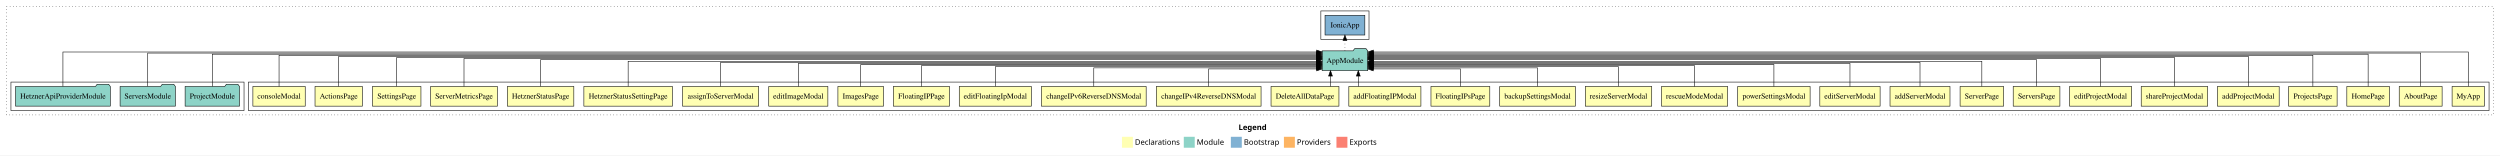
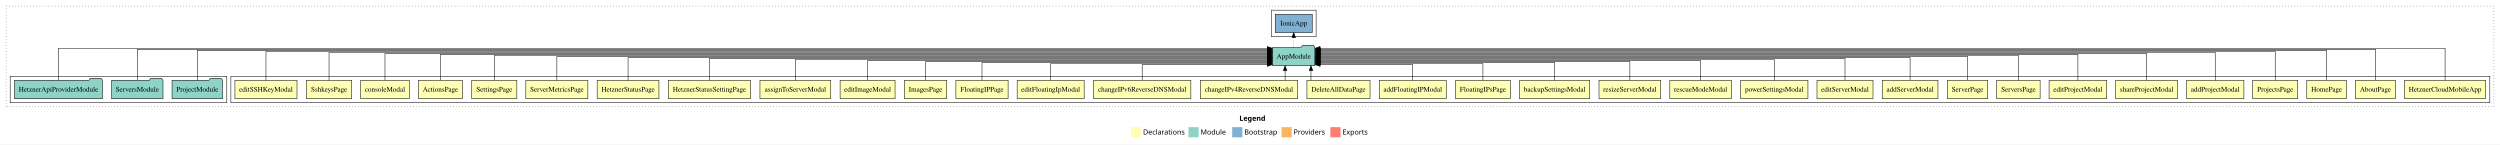
- <svg xmlns="http://www.w3.org/2000/svg" width="4569pt" height="284pt" viewBox="0.00 0.00 4569.00 284.00">
+ <svg xmlns="http://www.w3.org/2000/svg" width="4916pt" height="284pt" viewBox="0.00 0.00 4916.00 284.00">
  <g id="graph0" class="graph" transform="scale(1 1) rotate(0) translate(4 280)">
-     <polygon fill="#ffffff" stroke="transparent" points="-4,4 -4,-280 4565,-280 4565,4 -4,4" />
-     <text text-anchor="start" x="2259.509" y="-42.4" font-family="sans-serif" font-weight="bold" font-size="14.00" fill="#000000">Legend</text>
-     <polygon fill="#ffffb3" stroke="transparent" points="2046.5,-10 2046.5,-30 2066.5,-30 2066.5,-10 2046.5,-10" />
-     <text text-anchor="start" x="2070.129" y="-15.4" font-family="sans-serif" font-size="14.00" fill="#000000">  Declarations</text>
-     <polygon fill="#8dd3c7" stroke="transparent" points="2159.5,-10 2159.5,-30 2179.5,-30 2179.5,-10 2159.5,-10" />
-     <text text-anchor="start" x="2183.225" y="-15.4" font-family="sans-serif" font-size="14.00" fill="#000000">  Module</text>
-     <polygon fill="#80b1d3" stroke="transparent" points="2245.5,-10 2245.5,-30 2265.5,-30 2265.5,-10 2245.5,-10" />
-     <text text-anchor="start" x="2269.281" y="-15.4" font-family="sans-serif" font-size="14.00" fill="#000000">  Bootstrap</text>
-     <polygon fill="#fdb462" stroke="transparent" points="2342.5,-10 2342.5,-30 2362.5,-30 2362.5,-10 2342.5,-10" />
-     <text text-anchor="start" x="2366.173" y="-15.4" font-family="sans-serif" font-size="14.00" fill="#000000">  Providers</text>
-     <polygon fill="#fb8072" stroke="transparent" points="2438.5,-10 2438.5,-30 2458.5,-30 2458.5,-10 2438.5,-10" />
-     <text text-anchor="start" x="2462.226" y="-15.4" font-family="sans-serif" font-size="14.00" fill="#000000">  Exports</text>
+     <polygon fill="#ffffff" stroke="transparent" points="-4,4 -4,-280 4912,-280 4912,4 -4,4" />
+     <text text-anchor="start" x="2433.009" y="-42.4" font-family="sans-serif" font-weight="bold" font-size="14.00" fill="#000000">Legend</text>
+     <polygon fill="#ffffb3" stroke="transparent" points="2220,-10 2220,-30 2240,-30 2240,-10 2220,-10" />
+     <text text-anchor="start" x="2243.629" y="-15.4" font-family="sans-serif" font-size="14.00" fill="#000000">  Declarations</text>
+     <polygon fill="#8dd3c7" stroke="transparent" points="2333,-10 2333,-30 2353,-30 2353,-10 2333,-10" />
+     <text text-anchor="start" x="2356.725" y="-15.4" font-family="sans-serif" font-size="14.00" fill="#000000">  Module</text>
+     <polygon fill="#80b1d3" stroke="transparent" points="2419,-10 2419,-30 2439,-30 2439,-10 2419,-10" />
+     <text text-anchor="start" x="2442.781" y="-15.4" font-family="sans-serif" font-size="14.00" fill="#000000">  Bootstrap</text>
+     <polygon fill="#fdb462" stroke="transparent" points="2516,-10 2516,-30 2536,-30 2536,-10 2516,-10" />
+     <text text-anchor="start" x="2539.673" y="-15.4" font-family="sans-serif" font-size="14.00" fill="#000000">  Providers</text>
+     <polygon fill="#fb8072" stroke="transparent" points="2612,-10 2612,-30 2632,-30 2632,-10 2612,-10" />
+     <text text-anchor="start" x="2635.726" y="-15.4" font-family="sans-serif" font-size="14.00" fill="#000000">  Exports</text>
    <g id="clust1" class="cluster">
-       <polygon fill="none" stroke="#000000" stroke-dasharray="1,5" points="8,-70 8,-268 4553,-268 4553,-70 8,-70" />
+       <polygon fill="none" stroke="#000000" stroke-dasharray="1,5" points="8,-70 8,-268 4900,-268 4900,-70 8,-70" />
    </g>
    <g id="clust2" class="cluster">
-       <polygon fill="none" stroke="#000000" points="450,-78 450,-130 4545,-130 4545,-78 450,-78" />
-     </g>
-     <g id="clust34" class="cluster">
+       <polygon fill="none" stroke="#000000" points="450,-78 450,-130 4892,-130 4892,-78 450,-78" />
+     </g>
+     <g id="clust36" class="cluster">
      <polygon fill="none" stroke="#000000" points="16,-78 16,-130 442,-130 442,-78 16,-78" />
    </g>
-     <g id="clust36" class="cluster">
-       <polygon fill="none" stroke="#000000" points="2410,-208 2410,-260 2498,-260 2498,-208 2410,-208" />
+     <g id="clust38" class="cluster">
+       <polygon fill="none" stroke="#000000" points="2496,-208 2496,-260 2584,-260 2584,-208 2496,-208" />
    </g>
    <g id="node1" class="node">
-       <polygon fill="#ffffb3" stroke="#000000" points="4536.553,-122 4477.447,-122 4477.447,-86 4536.553,-86 4536.553,-122" />
-       <text text-anchor="middle" x="4507" y="-99.8" font-family="Times,serif" font-size="14.00" fill="#000000">MyApp</text>
+       <polygon fill="#ffffb3" stroke="#000000" points="4883.576,-122 4724.424,-122 4724.424,-86 4883.576,-86 4883.576,-122" />
+       <text text-anchor="middle" x="4804" y="-99.8" font-family="Times,serif" font-size="14.00" fill="#000000">HetznerCloudMobileApp</text>
+     </g>
+     <g id="node34" class="node">
+       <polygon fill="#8dd3c7" stroke="#000000" points="2581.657,-187 2578.657,-191 2557.657,-191 2554.657,-187 2498.343,-187 2498.343,-151 2581.657,-151 2581.657,-187" />
+       <text text-anchor="middle" x="2540" y="-164.8" font-family="Times,serif" font-size="14.00" fill="#000000">AppModule</text>
+     </g>
+     <g id="edge1" class="edge">
+       <path fill="none" stroke="#000000" d="M4804,-122.38C4804,-146.279 4804,-185 4804,-185 4804,-185 2591.719,-185 2591.719,-185" />
+       <polygon fill="#000000" stroke="#000000" points="2591.719,-181.5 2581.719,-185 2591.718,-188.5 2591.719,-181.5" />
+     </g>
+     <g id="node2" class="node">
+       <polygon fill="#ffffb3" stroke="#000000" points="4706.209,-122 4627.791,-122 4627.791,-86 4706.209,-86 4706.209,-122" />
+       <text text-anchor="middle" x="4667" y="-99.8" font-family="Times,serif" font-size="14.00" fill="#000000">AboutPage</text>
+     </g>
+     <g id="edge2" class="edge">
+       <path fill="none" stroke="#000000" d="M4667,-122.323C4667,-145.66 4667,-183 4667,-183 4667,-183 2592.01,-183 2592.01,-183" />
+       <polygon fill="#000000" stroke="#000000" points="2592.01,-179.5 2582.01,-183 2592.01,-186.5 2592.01,-179.5" />
+     </g>
+     <g id="node3" class="node">
+       <polygon fill="#ffffb3" stroke="#000000" points="4609.925,-122 4532.075,-122 4532.075,-86 4609.925,-86 4609.925,-122" />
+       <text text-anchor="middle" x="4571" y="-99.8" font-family="Times,serif" font-size="14.00" fill="#000000">HomePage</text>
+     </g>
+     <g id="edge3" class="edge">
+       <path fill="none" stroke="#000000" d="M4571,-122.248C4571,-145.018 4571,-181 4571,-181 4571,-181 2591.954,-181 2591.954,-181" />
+       <polygon fill="#000000" stroke="#000000" points="2591.954,-177.5 2581.954,-181 2591.954,-184.5 2591.954,-177.5" />
+     </g>
+     <g id="node4" class="node">
+       <polygon fill="#ffffb3" stroke="#000000" points="4514.31,-122 4425.69,-122 4425.69,-86 4514.31,-86 4514.31,-122" />
+       <text text-anchor="middle" x="4470" y="-99.8" font-family="Times,serif" font-size="14.00" fill="#000000">ProjectsPage</text>
+     </g>
+     <g id="edge4" class="edge">
+       <path fill="none" stroke="#000000" d="M4470,-122.155C4470,-144.352 4470,-179 4470,-179 4470,-179 2592.106,-179 2592.106,-179" />
+       <polygon fill="#000000" stroke="#000000" points="2592.106,-175.5 2582.106,-179 2592.106,-182.5 2592.106,-175.5" />
+     </g>
+     <g id="node5" class="node">
+       <polygon fill="#ffffb3" stroke="#000000" points="4408.419,-122 4295.581,-122 4295.581,-86 4408.419,-86 4408.419,-122" />
+       <text text-anchor="middle" x="4352" y="-99.8" font-family="Times,serif" font-size="14.00" fill="#000000">addProjectModal</text>
+     </g>
+     <g id="edge5" class="edge">
+       <path fill="none" stroke="#000000" d="M4352,-122.045C4352,-143.662 4352,-177 4352,-177 4352,-177 2591.686,-177 2591.686,-177" />
+       <polygon fill="#000000" stroke="#000000" points="2591.686,-173.5 2581.686,-177 2591.686,-180.5 2591.686,-173.5" />
+     </g>
+     <g id="node6" class="node">
+       <polygon fill="#ffffb3" stroke="#000000" points="4277.738,-122 4156.262,-122 4156.262,-86 4277.738,-86 4277.738,-122" />
+       <text text-anchor="middle" x="4217" y="-99.8" font-family="Times,serif" font-size="14.00" fill="#000000">shareProjectModal</text>
+     </g>
+     <g id="edge6" class="edge">
+       <path fill="none" stroke="#000000" d="M4217,-122.284C4217,-143.321 4217,-175 4217,-175 4217,-175 2591.873,-175 2591.873,-175" />
+       <polygon fill="#000000" stroke="#000000" points="2591.873,-171.5 2581.873,-175 2591.872,-178.5 2591.873,-171.5" />
+     </g>
+     <g id="node7" class="node">
+       <polygon fill="#ffffb3" stroke="#000000" points="4138.699,-122 4025.301,-122 4025.301,-86 4138.699,-86 4138.699,-122" />
+       <text text-anchor="middle" x="4082" y="-99.8" font-family="Times,serif" font-size="14.00" fill="#000000">editProjectModal</text>
+     </g>
+     <g id="edge7" class="edge">
+       <path fill="none" stroke="#000000" d="M4082,-122.129C4082,-142.572 4082,-173 4082,-173 4082,-173 2592.044,-173 2592.044,-173" />
+       <polygon fill="#000000" stroke="#000000" points="2592.044,-169.5 2582.044,-173 2592.044,-176.5 2592.044,-169.5" />
+     </g>
+     <g id="node8" class="node">
+       <polygon fill="#ffffb3" stroke="#000000" points="4007.69,-122 3922.31,-122 3922.31,-86 4007.69,-86 4007.69,-122" />
+       <text text-anchor="middle" x="3965" y="-99.8" font-family="Times,serif" font-size="14.00" fill="#000000">ServersPage</text>
+     </g>
+     <g id="edge8" class="edge">
+       <path fill="none" stroke="#000000" d="M3965,-122.308C3965,-142.145 3965,-171 3965,-171 3965,-171 2591.876,-171 2591.876,-171" />
+       <polygon fill="#000000" stroke="#000000" points="2591.876,-167.5 2581.876,-171 2591.876,-174.5 2591.876,-167.5" />
+     </g>
+     <g id="node9" class="node">
+       <polygon fill="#ffffb3" stroke="#000000" points="3904.745,-122 3825.255,-122 3825.255,-86 3904.745,-86 3904.745,-122" />
+       <text text-anchor="middle" x="3865" y="-99.8" font-family="Times,serif" font-size="14.00" fill="#000000">ServerPage</text>
+     </g>
+     <g id="edge9" class="edge">
+       <path fill="none" stroke="#000000" d="M3865,-122.106C3865,-141.339 3865,-169 3865,-169 3865,-169 2591.843,-169 2591.843,-169" />
+       <polygon fill="#000000" stroke="#000000" points="2591.843,-165.5 2581.843,-169 2591.843,-172.5 2591.843,-165.5" />
+     </g>
+     <g id="node10" class="node">
+       <polygon fill="#ffffb3" stroke="#000000" points="3806.798,-122 3697.202,-122 3697.202,-86 3806.798,-86 3806.798,-122" />
+       <text text-anchor="middle" x="3752" y="-99.8" font-family="Times,serif" font-size="14.00" fill="#000000">addServerModal</text>
+     </g>
+     <g id="edge10" class="edge">
+       <path fill="none" stroke="#000000" d="M3752,-122.222C3752,-140.828 3752,-167 3752,-167 3752,-167 2591.72,-167 2591.72,-167" />
+       <polygon fill="#000000" stroke="#000000" points="2591.72,-163.5 2581.72,-167 2591.72,-170.5 2591.72,-163.5" />
+     </g>
+     <g id="node11" class="node">
+       <polygon fill="#ffffb3" stroke="#000000" points="3679.079,-122 3568.921,-122 3568.921,-86 3679.079,-86 3679.079,-122" />
+       <text text-anchor="middle" x="3624" y="-99.8" font-family="Times,serif" font-size="14.00" fill="#000000">editServerModal</text>
+     </g>
+     <g id="edge11" class="edge">
+       <path fill="none" stroke="#000000" d="M3624,-122.302C3624,-140.27 3624,-165 3624,-165 3624,-165 2591.83,-165 2591.83,-165" />
+       <polygon fill="#000000" stroke="#000000" points="2591.83,-161.5 2581.83,-165 2591.83,-168.5 2591.83,-161.5" />
+     </g>
+     <g id="node12" class="node">
+       <polygon fill="#ffffb3" stroke="#000000" points="3551.146,-122 3418.854,-122 3418.854,-86 3551.146,-86 3551.146,-122" />
+       <text text-anchor="middle" x="3485" y="-99.8" font-family="Times,serif" font-size="14.00" fill="#000000">powerSettingsModal</text>
+     </g>
+     <g id="edge12" class="edge">
+       <path fill="none" stroke="#000000" d="M3485,-122.022C3485,-139.373 3485,-163 3485,-163 3485,-163 2591.825,-163 2591.825,-163" />
+       <polygon fill="#000000" stroke="#000000" points="2591.825,-159.5 2581.825,-163 2591.825,-166.5 2591.825,-159.5" />
+     </g>
+     <g id="node13" class="node">
+       <polygon fill="#ffffb3" stroke="#000000" points="3400.458,-122 3279.542,-122 3279.542,-86 3400.458,-86 3400.458,-122" />
+       <text text-anchor="middle" x="3340" y="-99.8" font-family="Times,serif" font-size="14.00" fill="#000000">rescueModeModal</text>
+     </g>
+     <g id="edge13" class="edge">
+       <path fill="none" stroke="#000000" d="M3340,-122.035C3340,-138.734 3340,-161 3340,-161 3340,-161 2591.885,-161 2591.885,-161" />
+       <polygon fill="#000000" stroke="#000000" points="2591.885,-157.5 2581.885,-161 2591.885,-164.5 2591.885,-157.5" />
+     </g>
+     <g id="node14" class="node">
+       <polygon fill="#ffffb3" stroke="#000000" points="3261.723,-122 3140.277,-122 3140.277,-86 3261.723,-86 3261.723,-122" />
+       <text text-anchor="middle" x="3201" y="-99.8" font-family="Times,serif" font-size="14.00" fill="#000000">resizeServerModal</text>
+     </g>
+     <g id="edge14" class="edge">
+       <path fill="none" stroke="#000000" d="M3201,-122.009C3201,-138.049 3201,-159 3201,-159 3201,-159 2591.85,-159 2591.85,-159" />
+       <polygon fill="#000000" stroke="#000000" points="2591.85,-155.5 2581.85,-159 2591.85,-162.5 2591.85,-155.5" />
+     </g>
+     <g id="node15" class="node">
+       <polygon fill="#ffffb3" stroke="#000000" points="3122.093,-122 2983.907,-122 2983.907,-86 3122.093,-86 3122.093,-122" />
+       <text text-anchor="middle" x="3053" y="-99.8" font-family="Times,serif" font-size="14.00" fill="#000000">backupSettingsModal</text>
+     </g>
+     <g id="edge15" class="edge">
+       <path fill="none" stroke="#000000" d="M3053,-122.24C3053,-137.571 3053,-157 3053,-157 3053,-157 2591.981,-157 2591.981,-157" />
+       <polygon fill="#000000" stroke="#000000" points="2591.981,-153.5 2581.981,-157 2591.981,-160.5 2591.981,-153.5" />
+     </g>
+     <g id="node16" class="node">
+       <polygon fill="#ffffb3" stroke="#000000" points="2965.769,-122 2858.231,-122 2858.231,-86 2965.769,-86 2965.769,-122" />
+       <text text-anchor="middle" x="2912" y="-99.8" font-family="Times,serif" font-size="14.00" fill="#000000">FloatingIPsPage</text>
+     </g>
+     <g id="edge16" class="edge">
+       <path fill="none" stroke="#000000" d="M2912,-122.124C2912,-136.783 2912,-155 2912,-155 2912,-155 2591.95,-155 2591.95,-155" />
+       <polygon fill="#000000" stroke="#000000" points="2591.95,-151.5 2581.95,-155 2591.95,-158.5 2591.95,-151.5" />
+     </g>
+     <g id="node17" class="node">
+       <polygon fill="#ffffb3" stroke="#000000" points="2839.877,-122 2708.123,-122 2708.123,-86 2839.877,-86 2839.877,-122" />
+       <text text-anchor="middle" x="2774" y="-99.8" font-family="Times,serif" font-size="14.00" fill="#000000">addFloatingIPModal</text>
+     </g>
+     <g id="edge17" class="edge">
+       <path fill="none" stroke="#000000" d="M2774,-122.246C2774,-136.177 2774,-153 2774,-153 2774,-153 2591.834,-153 2591.834,-153" />
+       <polygon fill="#000000" stroke="#000000" points="2591.834,-149.5 2581.834,-153 2591.834,-156.5 2591.834,-149.5" />
+     </g>
+     <g id="node18" class="node">
+       <polygon fill="#ffffb3" stroke="#000000" points="2690.058,-122 2565.942,-122 2565.942,-86 2690.058,-86 2690.058,-122" />
+       <text text-anchor="middle" x="2628" y="-99.8" font-family="Times,serif" font-size="14.00" fill="#000000">DeleteAllDataPage</text>
+     </g>
+     <g id="edge18" class="edge">
+       <path fill="none" stroke="#000000" d="M2573.9,-122.106C2573.9,-122.106 2573.9,-140.991 2573.9,-140.991" />
+       <polygon fill="#000000" stroke="#000000" points="2570.4,-140.991 2573.9,-150.991 2577.4,-140.991 2570.4,-140.991" />
+     </g>
+     <g id="node19" class="node">
+       <polygon fill="#ffffb3" stroke="#000000" points="2547.718,-122 2356.282,-122 2356.282,-86 2547.718,-86 2547.718,-122" />
+       <text text-anchor="middle" x="2452" y="-99.8" font-family="Times,serif" font-size="14.00" fill="#000000">changeIPv4ReverseDNSModal</text>
+     </g>
+     <g id="edge19" class="edge">
+       <path fill="none" stroke="#000000" d="M2523.015,-122.106C2523.015,-122.106 2523.015,-140.991 2523.015,-140.991" />
+       <polygon fill="#000000" stroke="#000000" points="2519.515,-140.991 2523.015,-150.991 2526.515,-140.991 2519.515,-140.991" />
+     </g>
+     <g id="node20" class="node">
+       <polygon fill="#ffffb3" stroke="#000000" points="2337.718,-122 2146.282,-122 2146.282,-86 2337.718,-86 2337.718,-122" />
+       <text text-anchor="middle" x="2242" y="-99.8" font-family="Times,serif" font-size="14.00" fill="#000000">changeIPv6ReverseDNSModal</text>
+     </g>
+     <g id="edge20" class="edge">
+       <path fill="none" stroke="#000000" d="M2242,-122.246C2242,-136.177 2242,-153 2242,-153 2242,-153 2488.251,-153 2488.251,-153" />
+       <polygon fill="#000000" stroke="#000000" points="2488.251,-156.5 2498.251,-153 2488.251,-149.5 2488.251,-156.5" />
+     </g>
+     <g id="node21" class="node">
+       <polygon fill="#ffffb3" stroke="#000000" points="2127.875,-122 1996.125,-122 1996.125,-86 2127.875,-86 2127.875,-122" />
+       <text text-anchor="middle" x="2062" y="-99.8" font-family="Times,serif" font-size="14.00" fill="#000000">editFloatingIpModal</text>
+     </g>
+     <g id="edge21" class="edge">
+       <path fill="none" stroke="#000000" d="M2062,-122.124C2062,-136.783 2062,-155 2062,-155 2062,-155 2488,-155 2488,-155" />
+       <polygon fill="#000000" stroke="#000000" points="2488,-158.5 2498,-155 2488,-151.5 2488,-158.5" />
+     </g>
+     <g id="node22" class="node">
+       <polygon fill="#ffffb3" stroke="#000000" points="1978.324,-122 1875.676,-122 1875.676,-86 1978.324,-86 1978.324,-122" />
+       <text text-anchor="middle" x="1927" y="-99.8" font-family="Times,serif" font-size="14.00" fill="#000000">FloatingIPPage</text>
+     </g>
+     <g id="edge22" class="edge">
+       <path fill="none" stroke="#000000" d="M1927,-122.24C1927,-137.571 1927,-157 1927,-157 1927,-157 2487.866,-157 2487.866,-157" />
+       <polygon fill="#000000" stroke="#000000" points="2487.866,-160.5 2497.866,-157 2487.866,-153.5 2487.866,-160.5" />
+     </g>
+     <g id="node23" class="node">
+       <polygon fill="#ffffb3" stroke="#000000" points="1857.638,-122 1774.362,-122 1774.362,-86 1857.638,-86 1857.638,-122" />
+       <text text-anchor="middle" x="1816" y="-99.8" font-family="Times,serif" font-size="14.00" fill="#000000">ImagesPage</text>
+     </g>
+     <g id="edge23" class="edge">
+       <path fill="none" stroke="#000000" d="M1816,-122.009C1816,-138.049 1816,-159 1816,-159 1816,-159 2488.21,-159 2488.21,-159" />
+       <polygon fill="#000000" stroke="#000000" points="2488.21,-162.5 2498.21,-159 2488.21,-155.5 2488.21,-162.5" />
+     </g>
+     <g id="node24" class="node">
+       <polygon fill="#ffffb3" stroke="#000000" points="1756.027,-122 1647.973,-122 1647.973,-86 1756.027,-86 1756.027,-122" />
+       <text text-anchor="middle" x="1702" y="-99.8" font-family="Times,serif" font-size="14.00" fill="#000000">editImageModal</text>
+     </g>
+     <g id="edge24" class="edge">
+       <path fill="none" stroke="#000000" d="M1702,-122.035C1702,-138.734 1702,-161 1702,-161 1702,-161 2488.157,-161 2488.157,-161" />
+       <polygon fill="#000000" stroke="#000000" points="2488.157,-164.5 2498.157,-161 2488.157,-157.5 2488.157,-164.5" />
+     </g>
+     <g id="node25" class="node">
+       <polygon fill="#ffffb3" stroke="#000000" points="1629.63,-122 1490.37,-122 1490.37,-86 1629.63,-86 1629.63,-122" />
+       <text text-anchor="middle" x="1560" y="-99.8" font-family="Times,serif" font-size="14.00" fill="#000000">assignToServerModal</text>
+     </g>
+     <g id="edge25" class="edge">
+       <path fill="none" stroke="#000000" d="M1560,-122.022C1560,-139.373 1560,-163 1560,-163 1560,-163 2488.204,-163 2488.204,-163" />
+       <polygon fill="#000000" stroke="#000000" points="2488.204,-166.5 2498.204,-163 2488.204,-159.5 2488.204,-166.5" />
+     </g>
+     <g id="node26" class="node">
+       <polygon fill="#ffffb3" stroke="#000000" points="1471.906,-122 1310.094,-122 1310.094,-86 1471.906,-86 1471.906,-122" />
+       <text text-anchor="middle" x="1391" y="-99.8" font-family="Times,serif" font-size="14.00" fill="#000000">HetznerStatusSettingPage</text>
+     </g>
+     <g id="edge26" class="edge">
+       <path fill="none" stroke="#000000" d="M1391,-122.302C1391,-140.27 1391,-165 1391,-165 1391,-165 2488.086,-165 2488.086,-165" />
+       <polygon fill="#000000" stroke="#000000" points="2488.086,-168.5 2498.086,-165 2488.086,-161.5 2488.086,-168.5" />
+     </g>
+     <g id="node27" class="node">
+       <polygon fill="#ffffb3" stroke="#000000" points="1291.737,-122 1170.263,-122 1170.263,-86 1291.737,-86 1291.737,-122" />
+       <text text-anchor="middle" x="1231" y="-99.8" font-family="Times,serif" font-size="14.00" fill="#000000">HetznerStatusPage</text>
+     </g>
+     <g id="edge27" class="edge">
+       <path fill="none" stroke="#000000" d="M1231,-122.222C1231,-140.828 1231,-167 1231,-167 1231,-167 2488.297,-167 2488.297,-167" />
+       <polygon fill="#000000" stroke="#000000" points="2488.297,-170.5 2498.297,-167 2488.297,-163.5 2488.297,-170.5" />
+     </g>
+     <g id="node28" class="node">
+       <polygon fill="#ffffb3" stroke="#000000" points="1152.006,-122 1029.994,-122 1029.994,-86 1152.006,-86 1152.006,-122" />
+       <text text-anchor="middle" x="1091" y="-99.8" font-family="Times,serif" font-size="14.00" fill="#000000">ServerMetricsPage</text>
+     </g>
+     <g id="edge28" class="edge">
+       <path fill="none" stroke="#000000" d="M1091,-122.106C1091,-141.339 1091,-169 1091,-169 1091,-169 2488.197,-169 2488.197,-169" />
+       <polygon fill="#000000" stroke="#000000" points="2488.197,-172.5 2498.197,-169 2488.197,-165.5 2488.197,-172.5" />
+     </g>
+     <g id="node29" class="node">
+       <polygon fill="#ffffb3" stroke="#000000" points="1012.326,-122 923.674,-122 923.674,-86 1012.326,-86 1012.326,-122" />
+       <text text-anchor="middle" x="968" y="-99.8" font-family="Times,serif" font-size="14.00" fill="#000000">SettingsPage</text>
+     </g>
+     <g id="edge29" class="edge">
+       <path fill="none" stroke="#000000" d="M968,-122.308C968,-142.145 968,-171 968,-171 968,-171 2487.953,-171 2487.953,-171" />
+       <polygon fill="#000000" stroke="#000000" points="2487.953,-174.5 2497.953,-171 2487.953,-167.5 2487.953,-174.5" />
+     </g>
+     <g id="node30" class="node">
+       <polygon fill="#ffffb3" stroke="#000000" points="905.259,-122 818.741,-122 818.741,-86 905.259,-86 905.259,-122" />
+       <text text-anchor="middle" x="862" y="-99.8" font-family="Times,serif" font-size="14.00" fill="#000000">ActionsPage</text>
+     </g>
+     <g id="edge30" class="edge">
+       <path fill="none" stroke="#000000" d="M862,-122.129C862,-142.572 862,-173 862,-173 862,-173 2488.102,-173 2488.102,-173" />
+       <polygon fill="#000000" stroke="#000000" points="2488.102,-176.5 2498.102,-173 2488.102,-169.5 2488.102,-176.5" />
+     </g>
+     <g id="node31" class="node">
+       <polygon fill="#ffffb3" stroke="#000000" points="800.815,-122 705.185,-122 705.185,-86 800.815,-86 800.815,-122" />
+       <text text-anchor="middle" x="753" y="-99.8" font-family="Times,serif" font-size="14.00" fill="#000000">consoleModal</text>
+     </g>
+     <g id="edge31" class="edge">
+       <path fill="none" stroke="#000000" d="M753,-122.284C753,-143.321 753,-175 753,-175 753,-175 2488.025,-175 2488.025,-175" />
+       <polygon fill="#000000" stroke="#000000" points="2488.025,-178.5 2498.025,-175 2488.025,-171.5 2488.025,-178.5" />
    </g>
    <g id="node32" class="node">
-       <polygon fill="#8dd3c7" stroke="#000000" points="2495.657,-187 2492.657,-191 2471.657,-191 2468.657,-187 2412.343,-187 2412.343,-151 2495.657,-151 2495.657,-187" />
-       <text text-anchor="middle" x="2454" y="-164.8" font-family="Times,serif" font-size="14.00" fill="#000000">AppModule</text>
-     </g>
-     <g id="edge1" class="edge">
-       <path fill="none" stroke="#000000" d="M4507,-122.38C4507,-146.279 4507,-185 4507,-185 4507,-185 2505.94,-185 2505.94,-185" />
-       <polygon fill="#000000" stroke="#000000" points="2505.94,-181.5 2495.94,-185 2505.94,-188.5 2505.94,-181.5" />
-     </g>
-     <g id="node2" class="node">
-       <polygon fill="#ffffb3" stroke="#000000" points="4459.209,-122 4380.791,-122 4380.791,-86 4459.209,-86 4459.209,-122" />
-       <text text-anchor="middle" x="4420" y="-99.8" font-family="Times,serif" font-size="14.00" fill="#000000">AboutPage</text>
-     </g>
-     <g id="edge2" class="edge">
-       <path fill="none" stroke="#000000" d="M4420,-122.323C4420,-145.66 4420,-183 4420,-183 4420,-183 2505.972,-183 2505.972,-183" />
-       <polygon fill="#000000" stroke="#000000" points="2505.972,-179.5 2495.972,-183 2505.972,-186.5 2505.972,-179.5" />
-     </g>
-     <g id="node3" class="node">
-       <polygon fill="#ffffb3" stroke="#000000" points="4362.925,-122 4285.075,-122 4285.075,-86 4362.925,-86 4362.925,-122" />
-       <text text-anchor="middle" x="4324" y="-99.8" font-family="Times,serif" font-size="14.00" fill="#000000">HomePage</text>
-     </g>
-     <g id="edge3" class="edge">
-       <path fill="none" stroke="#000000" d="M4324,-122.248C4324,-145.018 4324,-181 4324,-181 4324,-181 2505.68,-181 2505.68,-181" />
-       <polygon fill="#000000" stroke="#000000" points="2505.68,-177.5 2495.68,-181 2505.68,-184.5 2505.68,-177.5" />
-     </g>
-     <g id="node4" class="node">
-       <polygon fill="#ffffb3" stroke="#000000" points="4267.31,-122 4178.69,-122 4178.69,-86 4267.31,-86 4267.31,-122" />
-       <text text-anchor="middle" x="4223" y="-99.8" font-family="Times,serif" font-size="14.00" fill="#000000">ProjectsPage</text>
-     </g>
-     <g id="edge4" class="edge">
-       <path fill="none" stroke="#000000" d="M4223,-122.155C4223,-144.352 4223,-179 4223,-179 4223,-179 2505.983,-179 2505.983,-179" />
-       <polygon fill="#000000" stroke="#000000" points="2505.984,-175.5 2495.983,-179 2505.983,-182.5 2505.984,-175.5" />
-     </g>
-     <g id="node5" class="node">
-       <polygon fill="#ffffb3" stroke="#000000" points="4161.419,-122 4048.581,-122 4048.581,-86 4161.419,-86 4161.419,-122" />
-       <text text-anchor="middle" x="4105" y="-99.8" font-family="Times,serif" font-size="14.00" fill="#000000">addProjectModal</text>
-     </g>
-     <g id="edge5" class="edge">
-       <path fill="none" stroke="#000000" d="M4105,-122.045C4105,-143.662 4105,-177 4105,-177 4105,-177 2506.053,-177 2506.053,-177" />
-       <polygon fill="#000000" stroke="#000000" points="2506.053,-173.5 2496.053,-177 2506.053,-180.5 2506.053,-173.5" />
-     </g>
-     <g id="node6" class="node">
-       <polygon fill="#ffffb3" stroke="#000000" points="4030.738,-122 3909.262,-122 3909.262,-86 4030.738,-86 4030.738,-122" />
-       <text text-anchor="middle" x="3970" y="-99.8" font-family="Times,serif" font-size="14.00" fill="#000000">shareProjectModal</text>
-     </g>
-     <g id="edge6" class="edge">
-       <path fill="none" stroke="#000000" d="M3970,-122.284C3970,-143.321 3970,-175 3970,-175 3970,-175 2505.731,-175 2505.731,-175" />
-       <polygon fill="#000000" stroke="#000000" points="2505.731,-171.5 2495.731,-175 2505.731,-178.5 2505.731,-171.5" />
-     </g>
-     <g id="node7" class="node">
-       <polygon fill="#ffffb3" stroke="#000000" points="3891.699,-122 3778.301,-122 3778.301,-86 3891.699,-86 3891.699,-122" />
-       <text text-anchor="middle" x="3835" y="-99.8" font-family="Times,serif" font-size="14.00" fill="#000000">editProjectModal</text>
-     </g>
-     <g id="edge7" class="edge">
-       <path fill="none" stroke="#000000" d="M3835,-122.129C3835,-142.572 3835,-173 3835,-173 3835,-173 2505.707,-173 2505.707,-173" />
-       <polygon fill="#000000" stroke="#000000" points="2505.707,-169.5 2495.707,-173 2505.707,-176.5 2505.707,-169.5" />
-     </g>
-     <g id="node8" class="node">
-       <polygon fill="#ffffb3" stroke="#000000" points="3760.69,-122 3675.31,-122 3675.31,-86 3760.69,-86 3760.69,-122" />
-       <text text-anchor="middle" x="3718" y="-99.8" font-family="Times,serif" font-size="14.00" fill="#000000">ServersPage</text>
-     </g>
-     <g id="edge8" class="edge">
-       <path fill="none" stroke="#000000" d="M3718,-122.308C3718,-142.145 3718,-171 3718,-171 3718,-171 2505.695,-171 2505.695,-171" />
-       <polygon fill="#000000" stroke="#000000" points="2505.696,-167.5 2495.695,-171 2505.695,-174.5 2505.696,-167.5" />
-     </g>
-     <g id="node9" class="node">
-       <polygon fill="#ffffb3" stroke="#000000" points="3657.745,-122 3578.255,-122 3578.255,-86 3657.745,-86 3657.745,-122" />
-       <text text-anchor="middle" x="3618" y="-99.8" font-family="Times,serif" font-size="14.00" fill="#000000">ServerPage</text>
-     </g>
-     <g id="edge9" class="edge">
-       <path fill="none" stroke="#000000" d="M3618,-122.169C3618,-141.09 3618,-168 3618,-168 3618,-168 2505.771,-168 2505.771,-168" />
-       <polygon fill="#000000" stroke="#000000" points="2505.771,-164.5 2495.771,-168 2505.771,-171.5 2505.771,-164.5" />
-     </g>
-     <g id="node10" class="node">
-       <polygon fill="#ffffb3" stroke="#000000" points="3559.798,-122 3450.202,-122 3450.202,-86 3559.798,-86 3559.798,-122" />
-       <text text-anchor="middle" x="3505" y="-99.8" font-family="Times,serif" font-size="14.00" fill="#000000">addServerModal</text>
-     </g>
-     <g id="edge10" class="edge">
-       <path fill="none" stroke="#000000" d="M3505,-122.267C3505,-140.555 3505,-166 3505,-166 3505,-166 2505.849,-166 2505.849,-166" />
-       <polygon fill="#000000" stroke="#000000" points="2505.849,-162.5 2495.849,-166 2505.849,-169.5 2505.849,-162.5" />
-     </g>
-     <g id="node11" class="node">
-       <polygon fill="#ffffb3" stroke="#000000" points="3432.079,-122 3321.921,-122 3321.921,-86 3432.079,-86 3432.079,-122" />
-       <text text-anchor="middle" x="3377" y="-99.8" font-family="Times,serif" font-size="14.00" fill="#000000">editServerModal</text>
-     </g>
-     <g id="edge11" class="edge">
-       <path fill="none" stroke="#000000" d="M3377,-122.002C3377,-139.675 3377,-164 3377,-164 3377,-164 2505.755,-164 2505.755,-164" />
-       <polygon fill="#000000" stroke="#000000" points="2505.755,-160.5 2495.755,-164 2505.755,-167.5 2505.755,-160.5" />
-     </g>
-     <g id="node12" class="node">
-       <polygon fill="#ffffb3" stroke="#000000" points="3304.146,-122 3171.854,-122 3171.854,-86 3304.146,-86 3304.146,-122" />
-       <text text-anchor="middle" x="3238" y="-99.8" font-family="Times,serif" font-size="14.00" fill="#000000">powerSettingsModal</text>
-     </g>
-     <g id="edge12" class="edge">
-       <path fill="none" stroke="#000000" d="M3238,-122.034C3238,-139.06 3238,-162 3238,-162 3238,-162 2505.874,-162 2505.874,-162" />
-       <polygon fill="#000000" stroke="#000000" points="2505.874,-158.5 2495.874,-162 2505.874,-165.5 2505.874,-158.5" />
-     </g>
-     <g id="node13" class="node">
-       <polygon fill="#ffffb3" stroke="#000000" points="3153.458,-122 3032.542,-122 3032.542,-86 3153.458,-86 3153.458,-122" />
-       <text text-anchor="middle" x="3093" y="-99.8" font-family="Times,serif" font-size="14.00" fill="#000000">rescueModeModal</text>
-     </g>
-     <g id="edge13" class="edge">
-       <path fill="none" stroke="#000000" d="M3093,-122.027C3093,-138.398 3093,-160 3093,-160 3093,-160 2505.927,-160 2505.927,-160" />
-       <polygon fill="#000000" stroke="#000000" points="2505.927,-156.5 2495.927,-160 2505.927,-163.5 2505.927,-156.5" />
-     </g>
-     <g id="node14" class="node">
-       <polygon fill="#ffffb3" stroke="#000000" points="3014.723,-122 2893.277,-122 2893.277,-86 3014.723,-86 3014.723,-122" />
-       <text text-anchor="middle" x="2954" y="-99.8" font-family="Times,serif" font-size="14.00" fill="#000000">resizeServerModal</text>
-     </g>
-     <g id="edge14" class="edge">
-       <path fill="none" stroke="#000000" d="M2954,-122.282C2954,-137.948 2954,-158 2954,-158 2954,-158 2505.77,-158 2505.77,-158" />
-       <polygon fill="#000000" stroke="#000000" points="2505.77,-154.5 2495.77,-158 2505.77,-161.5 2505.77,-154.5" />
-     </g>
-     <g id="node15" class="node">
-       <polygon fill="#ffffb3" stroke="#000000" points="2875.093,-122 2736.907,-122 2736.907,-86 2875.093,-86 2875.093,-122" />
-       <text text-anchor="middle" x="2806" y="-99.8" font-family="Times,serif" font-size="14.00" fill="#000000">backupSettingsModal</text>
-     </g>
-     <g id="edge15" class="edge">
-       <path fill="none" stroke="#000000" d="M2806,-122.187C2806,-137.182 2806,-156 2806,-156 2806,-156 2505.761,-156 2505.761,-156" />
-       <polygon fill="#000000" stroke="#000000" points="2505.761,-152.5 2495.761,-156 2505.761,-159.5 2505.761,-152.5" />
-     </g>
-     <g id="node16" class="node">
-       <polygon fill="#ffffb3" stroke="#000000" points="2718.769,-122 2611.231,-122 2611.231,-86 2718.769,-86 2718.769,-122" />
-       <text text-anchor="middle" x="2665" y="-99.8" font-family="Times,serif" font-size="14.00" fill="#000000">FloatingIPsPage</text>
-     </g>
-     <g id="edge16" class="edge">
-       <path fill="none" stroke="#000000" d="M2665,-122.051C2665,-136.373 2665,-154 2665,-154 2665,-154 2505.687,-154 2505.687,-154" />
-       <polygon fill="#000000" stroke="#000000" points="2505.687,-150.5 2495.687,-154 2505.687,-157.5 2505.687,-150.5" />
-     </g>
-     <g id="node17" class="node">
-       <polygon fill="#ffffb3" stroke="#000000" points="2592.877,-122 2461.123,-122 2461.123,-86 2592.877,-86 2592.877,-122" />
-       <text text-anchor="middle" x="2527" y="-99.8" font-family="Times,serif" font-size="14.00" fill="#000000">addFloatingIPModal</text>
-     </g>
-     <g id="edge17" class="edge">
-       <path fill="none" stroke="#000000" d="M2478.445,-122.106C2478.445,-122.106 2478.445,-140.991 2478.445,-140.991" />
-       <polygon fill="#000000" stroke="#000000" points="2474.945,-140.991 2478.445,-150.991 2481.945,-140.991 2474.945,-140.991" />
-     </g>
-     <g id="node18" class="node">
-       <polygon fill="#ffffb3" stroke="#000000" points="2443.058,-122 2318.942,-122 2318.942,-86 2443.058,-86 2443.058,-122" />
-       <text text-anchor="middle" x="2381" y="-99.8" font-family="Times,serif" font-size="14.00" fill="#000000">DeleteAllDataPage</text>
-     </g>
-     <g id="edge18" class="edge">
-       <path fill="none" stroke="#000000" d="M2427.6,-122.106C2427.6,-122.106 2427.6,-140.991 2427.6,-140.991" />
-       <polygon fill="#000000" stroke="#000000" points="2424.1,-140.991 2427.6,-150.991 2431.1,-140.991 2424.1,-140.991" />
-     </g>
-     <g id="node19" class="node">
-       <polygon fill="#ffffb3" stroke="#000000" points="2300.718,-122 2109.282,-122 2109.282,-86 2300.718,-86 2300.718,-122" />
-       <text text-anchor="middle" x="2205" y="-99.8" font-family="Times,serif" font-size="14.00" fill="#000000">changeIPv4ReverseDNSModal</text>
-     </g>
-     <g id="edge19" class="edge">
-       <path fill="none" stroke="#000000" d="M2205,-122.051C2205,-136.373 2205,-154 2205,-154 2205,-154 2402.323,-154 2402.323,-154" />
-       <polygon fill="#000000" stroke="#000000" points="2402.323,-157.5 2412.323,-154 2402.323,-150.5 2402.323,-157.5" />
-     </g>
-     <g id="node20" class="node">
-       <polygon fill="#ffffb3" stroke="#000000" points="2090.718,-122 1899.282,-122 1899.282,-86 2090.718,-86 2090.718,-122" />
-       <text text-anchor="middle" x="1995" y="-99.8" font-family="Times,serif" font-size="14.00" fill="#000000">changeIPv6ReverseDNSModal</text>
-     </g>
-     <g id="edge20" class="edge">
-       <path fill="none" stroke="#000000" d="M1995,-122.187C1995,-137.182 1995,-156 1995,-156 1995,-156 2402.05,-156 2402.05,-156" />
-       <polygon fill="#000000" stroke="#000000" points="2402.05,-159.5 2412.05,-156 2402.05,-152.5 2402.05,-159.5" />
-     </g>
-     <g id="node21" class="node">
-       <polygon fill="#ffffb3" stroke="#000000" points="1880.875,-122 1749.125,-122 1749.125,-86 1880.875,-86 1880.875,-122" />
-       <text text-anchor="middle" x="1815" y="-99.8" font-family="Times,serif" font-size="14.00" fill="#000000">editFloatingIpModal</text>
-     </g>
-     <g id="edge21" class="edge">
-       <path fill="none" stroke="#000000" d="M1815,-122.282C1815,-137.948 1815,-158 1815,-158 1815,-158 2402.073,-158 2402.073,-158" />
-       <polygon fill="#000000" stroke="#000000" points="2402.073,-161.5 2412.073,-158 2402.073,-154.5 2402.073,-161.5" />
-     </g>
-     <g id="node22" class="node">
-       <polygon fill="#ffffb3" stroke="#000000" points="1731.324,-122 1628.676,-122 1628.676,-86 1731.324,-86 1731.324,-122" />
-       <text text-anchor="middle" x="1680" y="-99.8" font-family="Times,serif" font-size="14.00" fill="#000000">FloatingIPPage</text>
-     </g>
-     <g id="edge22" class="edge">
-       <path fill="none" stroke="#000000" d="M1680,-122.027C1680,-138.398 1680,-160 1680,-160 1680,-160 2402.112,-160 2402.112,-160" />
-       <polygon fill="#000000" stroke="#000000" points="2402.112,-163.5 2412.112,-160 2402.112,-156.5 2402.112,-163.5" />
-     </g>
-     <g id="node23" class="node">
-       <polygon fill="#ffffb3" stroke="#000000" points="1610.638,-122 1527.362,-122 1527.362,-86 1610.638,-86 1610.638,-122" />
-       <text text-anchor="middle" x="1569" y="-99.8" font-family="Times,serif" font-size="14.00" fill="#000000">ImagesPage</text>
-     </g>
-     <g id="edge23" class="edge">
-       <path fill="none" stroke="#000000" d="M1569,-122.034C1569,-139.06 1569,-162 1569,-162 1569,-162 2402.206,-162 2402.206,-162" />
-       <polygon fill="#000000" stroke="#000000" points="2402.206,-165.5 2412.206,-162 2402.206,-158.5 2402.206,-165.5" />
-     </g>
-     <g id="node24" class="node">
-       <polygon fill="#ffffb3" stroke="#000000" points="1509.027,-122 1400.973,-122 1400.973,-86 1509.027,-86 1509.027,-122" />
-       <text text-anchor="middle" x="1455" y="-99.8" font-family="Times,serif" font-size="14.00" fill="#000000">editImageModal</text>
-     </g>
-     <g id="edge24" class="edge">
-       <path fill="none" stroke="#000000" d="M1455,-122.002C1455,-139.675 1455,-164 1455,-164 1455,-164 2402.03,-164 2402.03,-164" />
-       <polygon fill="#000000" stroke="#000000" points="2402.03,-167.5 2412.03,-164 2402.03,-160.5 2402.03,-167.5" />
-     </g>
-     <g id="node25" class="node">
-       <polygon fill="#ffffb3" stroke="#000000" points="1382.63,-122 1243.37,-122 1243.37,-86 1382.63,-86 1382.63,-122" />
-       <text text-anchor="middle" x="1313" y="-99.8" font-family="Times,serif" font-size="14.00" fill="#000000">assignToServerModal</text>
-     </g>
-     <g id="edge25" class="edge">
-       <path fill="none" stroke="#000000" d="M1313,-122.267C1313,-140.555 1313,-166 1313,-166 1313,-166 2402.038,-166 2402.038,-166" />
-       <polygon fill="#000000" stroke="#000000" points="2402.038,-169.5 2412.038,-166 2402.038,-162.5 2402.038,-169.5" />
-     </g>
-     <g id="node26" class="node">
-       <polygon fill="#ffffb3" stroke="#000000" points="1224.906,-122 1063.094,-122 1063.094,-86 1224.906,-86 1224.906,-122" />
-       <text text-anchor="middle" x="1144" y="-99.8" font-family="Times,serif" font-size="14.00" fill="#000000">HetznerStatusSettingPage</text>
-     </g>
-     <g id="edge26" class="edge">
-       <path fill="none" stroke="#000000" d="M1144,-122.169C1144,-141.09 1144,-168 1144,-168 1144,-168 2402.265,-168 2402.265,-168" />
-       <polygon fill="#000000" stroke="#000000" points="2402.265,-171.5 2412.265,-168 2402.265,-164.5 2402.265,-171.5" />
-     </g>
-     <g id="node27" class="node">
-       <polygon fill="#ffffb3" stroke="#000000" points="1044.737,-122 923.263,-122 923.263,-86 1044.737,-86 1044.737,-122" />
-       <text text-anchor="middle" x="984" y="-99.8" font-family="Times,serif" font-size="14.00" fill="#000000">HetznerStatusPage</text>
-     </g>
-     <g id="edge27" class="edge">
-       <path fill="none" stroke="#000000" d="M984,-122.308C984,-142.145 984,-171 984,-171 984,-171 2401.983,-171 2401.983,-171" />
-       <polygon fill="#000000" stroke="#000000" points="2401.983,-174.5 2411.983,-171 2401.983,-167.5 2401.983,-174.5" />
-     </g>
-     <g id="node28" class="node">
-       <polygon fill="#ffffb3" stroke="#000000" points="905.006,-122 782.994,-122 782.994,-86 905.006,-86 905.006,-122" />
-       <text text-anchor="middle" x="844" y="-99.8" font-family="Times,serif" font-size="14.00" fill="#000000">ServerMetricsPage</text>
-     </g>
-     <g id="edge28" class="edge">
-       <path fill="none" stroke="#000000" d="M844,-122.129C844,-142.572 844,-173 844,-173 844,-173 2402.175,-173 2402.175,-173" />
-       <polygon fill="#000000" stroke="#000000" points="2402.175,-176.5 2412.175,-173 2402.175,-169.5 2402.175,-176.5" />
-     </g>
-     <g id="node29" class="node">
-       <polygon fill="#ffffb3" stroke="#000000" points="765.326,-122 676.674,-122 676.674,-86 765.326,-86 765.326,-122" />
-       <text text-anchor="middle" x="721" y="-99.8" font-family="Times,serif" font-size="14.00" fill="#000000">SettingsPage</text>
-     </g>
-     <g id="edge29" class="edge">
-       <path fill="none" stroke="#000000" d="M721,-122.284C721,-143.321 721,-175 721,-175 721,-175 2402.02,-175 2402.02,-175" />
-       <polygon fill="#000000" stroke="#000000" points="2402.02,-178.5 2412.02,-175 2402.02,-171.5 2402.02,-178.5" />
-     </g>
-     <g id="node30" class="node">
-       <polygon fill="#ffffb3" stroke="#000000" points="658.259,-122 571.741,-122 571.741,-86 658.259,-86 658.259,-122" />
-       <text text-anchor="middle" x="615" y="-99.8" font-family="Times,serif" font-size="14.00" fill="#000000">ActionsPage</text>
-     </g>
-     <g id="edge30" class="edge">
-       <path fill="none" stroke="#000000" d="M615,-122.045C615,-143.662 615,-177 615,-177 615,-177 2402.135,-177 2402.135,-177" />
-       <polygon fill="#000000" stroke="#000000" points="2402.135,-180.5 2412.135,-177 2402.135,-173.5 2402.135,-180.5" />
-     </g>
-     <g id="node31" class="node">
-       <polygon fill="#ffffb3" stroke="#000000" points="553.815,-122 458.185,-122 458.185,-86 553.815,-86 553.815,-122" />
-       <text text-anchor="middle" x="506" y="-99.8" font-family="Times,serif" font-size="14.00" fill="#000000">consoleModal</text>
-     </g>
-     <g id="edge31" class="edge">
-       <path fill="none" stroke="#000000" d="M506,-122.155C506,-144.352 506,-179 506,-179 506,-179 2401.958,-179 2401.958,-179" />
-       <polygon fill="#000000" stroke="#000000" points="2401.958,-182.5 2411.958,-179 2401.958,-175.5 2401.958,-182.5" />
-     </g>
-     <g id="node36" class="node">
-       <polygon fill="#80b1d3" stroke="#000000" points="2490.373,-252 2417.627,-252 2417.627,-216 2490.373,-216 2490.373,-252" />
-       <text text-anchor="middle" x="2454" y="-229.8" font-family="Times,serif" font-size="14.00" fill="#000000">IonicApp </text>
-     </g>
-     <g id="edge35" class="edge">
-       <path fill="none" stroke="#000000" stroke-dasharray="1,5" d="M2454,-187.106C2454,-187.106 2454,-205.991 2454,-205.991" />
-       <polygon fill="#000000" stroke="#000000" points="2450.5,-205.991 2454,-215.991 2457.5,-205.991 2450.5,-205.991" />
+       <polygon fill="#ffffb3" stroke="#000000" points="687.598,-122 598.402,-122 598.402,-86 687.598,-86 687.598,-122" />
+       <text text-anchor="middle" x="643" y="-99.8" font-family="Times,serif" font-size="14.00" fill="#000000">SshkeysPage</text>
+     </g>
+     <g id="edge32" class="edge">
+       <path fill="none" stroke="#000000" d="M643,-122.045C643,-143.662 643,-177 643,-177 643,-177 2488.168,-177 2488.168,-177" />
+       <polygon fill="#000000" stroke="#000000" points="2488.168,-180.5 2498.168,-177 2488.168,-173.5 2488.168,-180.5" />
    </g>
    <g id="node33" class="node">
+       <polygon fill="#ffffb3" stroke="#000000" points="580.039,-122 457.961,-122 457.961,-86 580.039,-86 580.039,-122" />
+       <text text-anchor="middle" x="519" y="-99.8" font-family="Times,serif" font-size="14.00" fill="#000000">editSSHKeyModal</text>
+     </g>
+     <g id="edge33" class="edge">
+       <path fill="none" stroke="#000000" d="M519,-122.155C519,-144.352 519,-179 519,-179 519,-179 2488.252,-179 2488.252,-179" />
+       <polygon fill="#000000" stroke="#000000" points="2488.253,-182.5 2498.252,-179 2488.252,-175.5 2488.253,-182.5" />
+     </g>
+     <g id="node38" class="node">
+       <polygon fill="#80b1d3" stroke="#000000" points="2576.373,-252 2503.627,-252 2503.627,-216 2576.373,-216 2576.373,-252" />
+       <text text-anchor="middle" x="2540" y="-229.8" font-family="Times,serif" font-size="14.00" fill="#000000">IonicApp </text>
+     </g>
+     <g id="edge37" class="edge">
+       <path fill="none" stroke="#000000" stroke-dasharray="1,5" d="M2540,-187.106C2540,-187.106 2540,-205.991 2540,-205.991" />
+       <polygon fill="#000000" stroke="#000000" points="2536.5,-205.991 2540,-215.991 2543.5,-205.991 2536.5,-205.991" />
+     </g>
+     <g id="node35" class="node">
      <polygon fill="#8dd3c7" stroke="#000000" points="433.704,-122 430.704,-126 409.704,-126 406.704,-122 334.296,-122 334.296,-86 433.704,-86 433.704,-122" />
      <text text-anchor="middle" x="384" y="-99.8" font-family="Times,serif" font-size="14.00" fill="#000000">ProjectModule</text>
    </g>
-     <g id="edge32" class="edge">
-       <path fill="none" stroke="#000000" d="M384,-122.248C384,-145.018 384,-181 384,-181 384,-181 2402.183,-181 2402.183,-181" />
-       <polygon fill="#000000" stroke="#000000" points="2402.183,-184.5 2412.183,-181 2402.183,-177.5 2402.183,-184.5" />
-     </g>
-     <g id="node34" class="node">
+     <g id="edge34" class="edge">
+       <path fill="none" stroke="#000000" d="M384,-122.248C384,-145.018 384,-181 384,-181 384,-181 2487.9,-181 2487.9,-181" />
+       <polygon fill="#000000" stroke="#000000" points="2487.9,-184.5 2497.9,-181 2487.9,-177.5 2487.9,-184.5" />
+     </g>
+     <g id="node36" class="node">
      <polygon fill="#8dd3c7" stroke="#000000" points="316.529,-122 313.529,-126 292.529,-126 289.529,-122 215.471,-122 215.471,-86 316.529,-86 316.529,-122" />
      <text text-anchor="middle" x="266" y="-99.8" font-family="Times,serif" font-size="14.00" fill="#000000">ServersModule</text>
    </g>
-     <g id="edge33" class="edge">
-       <path fill="none" stroke="#000000" d="M266,-122.323C266,-145.66 266,-183 266,-183 266,-183 2402.246,-183 2402.246,-183" />
-       <polygon fill="#000000" stroke="#000000" points="2402.246,-186.5 2412.246,-183 2402.245,-179.5 2402.246,-186.5" />
-     </g>
-     <g id="node35" class="node">
+     <g id="edge35" class="edge">
+       <path fill="none" stroke="#000000" d="M266,-122.323C266,-145.66 266,-183 266,-183 266,-183 2488.097,-183 2488.097,-183" />
+       <polygon fill="#000000" stroke="#000000" points="2488.097,-186.5 2498.097,-183 2488.097,-179.5 2488.097,-186.5" />
+     </g>
+     <g id="node37" class="node">
      <polygon fill="#8dd3c7" stroke="#000000" points="197.558,-122 194.558,-126 173.558,-126 170.558,-122 24.442,-122 24.442,-86 197.558,-86 197.558,-122" />
      <text text-anchor="middle" x="111" y="-99.8" font-family="Times,serif" font-size="14.00" fill="#000000">HetznerApiProviderModule</text>
    </g>
-     <g id="edge34" class="edge">
-       <path fill="none" stroke="#000000" d="M111,-122.38C111,-146.279 111,-185 111,-185 111,-185 2402.338,-185 2402.338,-185" />
-       <polygon fill="#000000" stroke="#000000" points="2402.338,-188.5 2412.338,-185 2402.338,-181.5 2402.338,-188.5" />
+     <g id="edge36" class="edge">
+       <path fill="none" stroke="#000000" d="M111,-122.38C111,-146.279 111,-185 111,-185 111,-185 2488.096,-185 2488.096,-185" />
+       <polygon fill="#000000" stroke="#000000" points="2488.096,-188.5 2498.096,-185 2488.096,-181.5 2488.096,-188.5" />
    </g>
  </g>
</svg>
